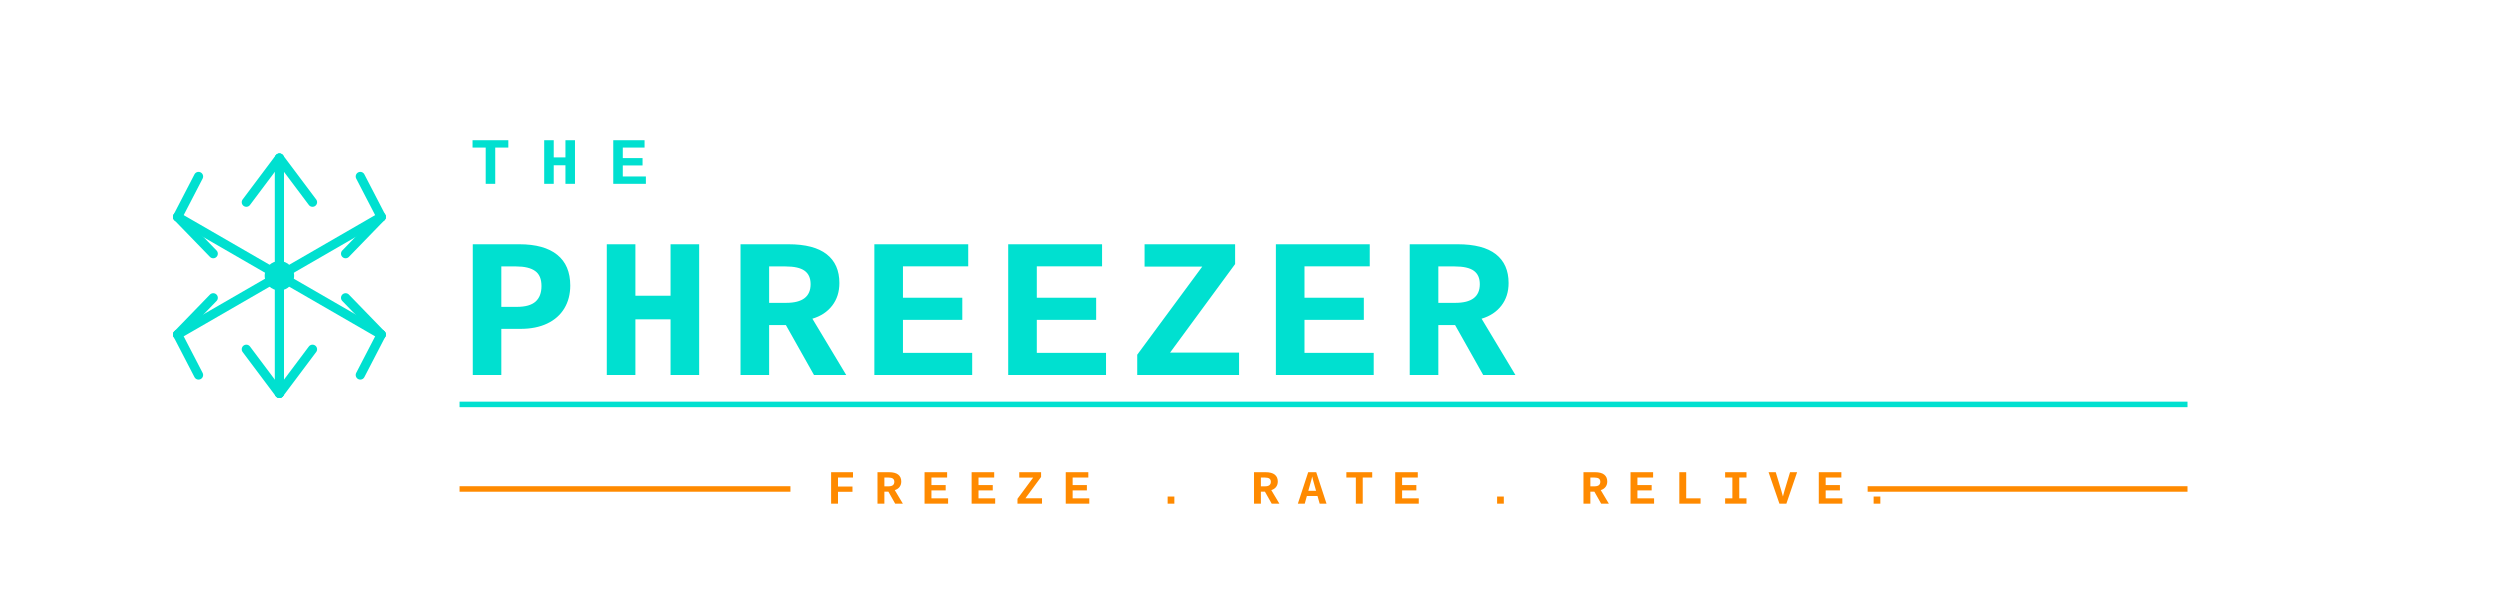
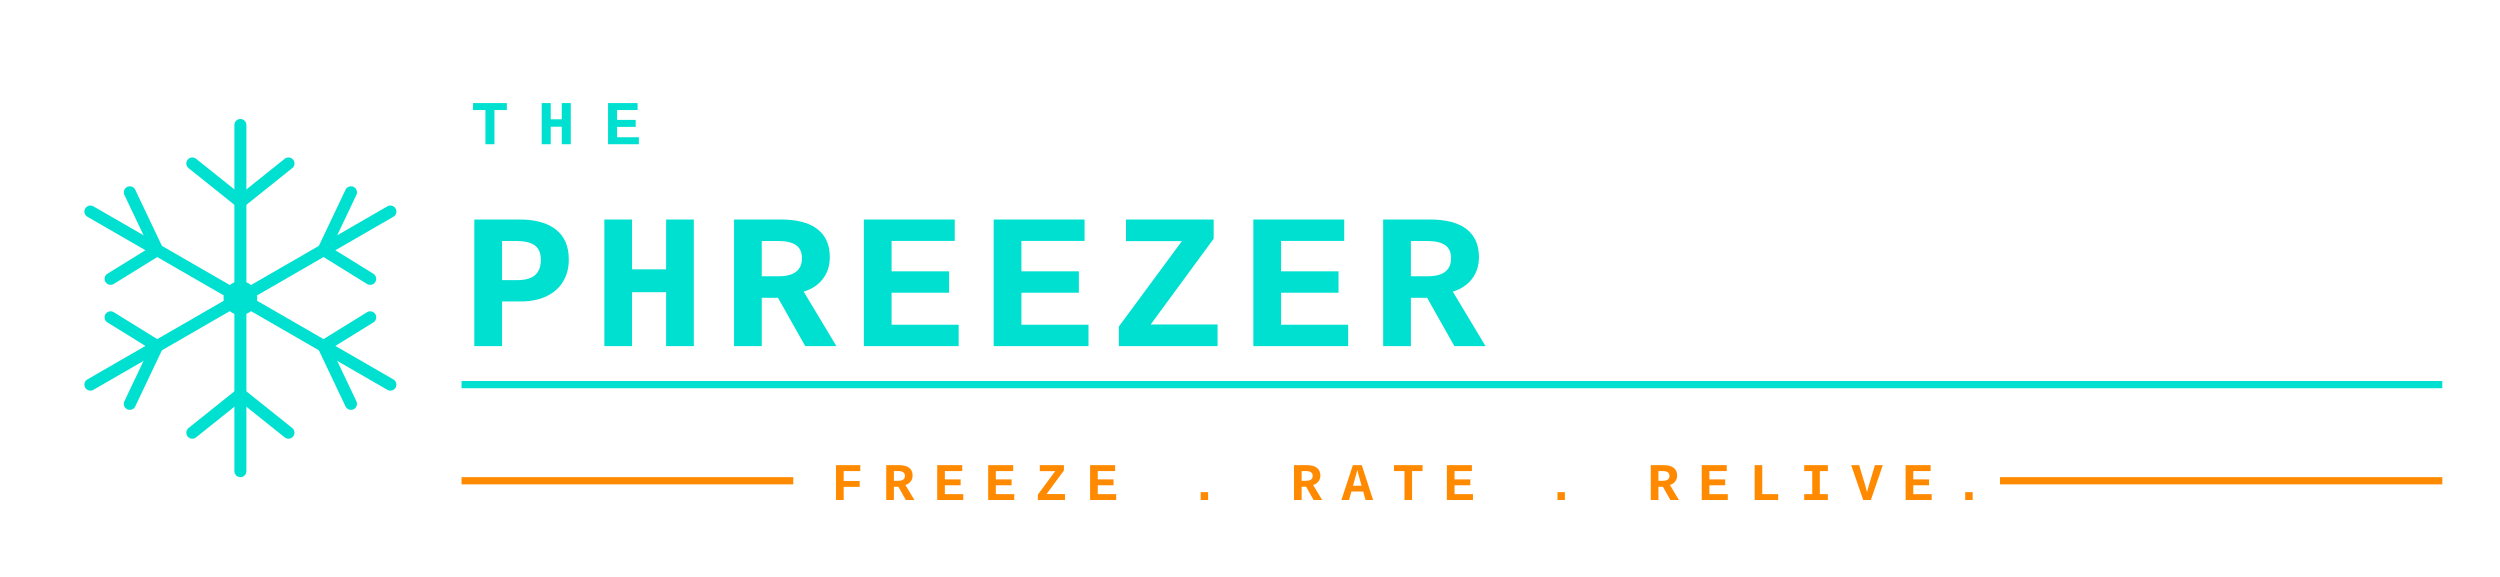
- <svg xmlns="http://www.w3.org/2000/svg" width="100%" viewBox="0 0 680 160" role="img">
-   <g transform="translate(40, 20)">
-     <g transform="translate(36, 55)" stroke="#00E0D0" stroke-width="2.5" stroke-linecap="round">
-       <line x1="0" y1="-32" x2="0" y2="32" />
-       <line x1="27.7" y1="-16" x2="-27.7" y2="16" />
-       <line x1="27.7" y1="16" x2="-27.7" y2="-16" />
-       <line x1="0" y1="-32" x2="-9" y2="-20" />
-       <line x1="0" y1="-32" x2="9" y2="-20" />
-       <line x1="0" y1="32" x2="-9" y2="20" />
-       <line x1="0" y1="32" x2="9" y2="20" />
-       <line x1="27.7" y1="-16" x2="18" y2="-6" />
-       <line x1="27.7" y1="-16" x2="22" y2="-27" />
-       <line x1="-27.7" y1="16" x2="-18" y2="6" />
-       <line x1="-27.7" y1="16" x2="-22" y2="27" />
-       <line x1="27.7" y1="16" x2="18" y2="6" />
-       <line x1="27.7" y1="16" x2="22" y2="27" />
-       <line x1="-27.7" y1="-16" x2="-18" y2="-6" />
-       <line x1="-27.7" y1="-16" x2="-22" y2="-27" />
-       <circle cx="0" cy="0" r="4" fill="#00E0D0" stroke="none" />
+ <svg xmlns="http://www.w3.org/2000/svg" width="100%" viewBox="0 0 520 120" role="img">
+   <g transform="translate(10, 8)">
+     <g transform="translate(40, 54)" stroke="#00E0D0" stroke-width="2.5" stroke-linecap="round" fill="none">
+       <line x1="0" y1="-36" x2="0" y2="36" />
+       <line x1="31.2" y1="-18" x2="-31.2" y2="18" />
+       <line x1="31.2" y1="18" x2="-31.2" y2="-18" />
+       <line x1="0" y1="-20" x2="-10" y2="-28" />
+       <line x1="0" y1="-20" x2="10" y2="-28" />
+       <line x1="0" y1="20" x2="-10" y2="28" />
+       <line x1="0" y1="20" x2="10" y2="28" />
+       <line x1="17.3" y1="-10" x2="23" y2="-22" />
+       <line x1="17.3" y1="-10" x2="27" y2="-4" />
+       <line x1="-17.3" y1="10" x2="-23" y2="22" />
+       <line x1="-17.3" y1="10" x2="-27" y2="4" />
+       <line x1="17.3" y1="10" x2="23" y2="22" />
+       <line x1="17.3" y1="10" x2="27" y2="4" />
+       <line x1="-17.3" y1="-10" x2="-23" y2="-22" />
+       <line x1="-17.3" y1="-10" x2="-27" y2="-4" />
+       <circle cx="0" cy="0" r="3.5" fill="#00E0D0" stroke="none" />
    </g>
-     <text x="88" y="30" font-family="'Orbitron', 'Courier New', monospace" font-size="18" font-weight="700" fill="#00E0D0" letter-spacing="8">THE</text>
-     <text x="85" y="82" font-family="'Orbitron', 'Courier New', monospace" font-size="54" font-weight="700" fill="#00E0D0" letter-spacing="4">PHREEZER</text>
-     <line x1="85" y1="90" x2="555" y2="90" stroke="#00E0D0" stroke-width="1.5" fill="none" />
-     <line x1="85" y1="113" x2="175" y2="113" stroke="#FF8A00" stroke-width="1.5" fill="none" />
-     <text x="185" y="117" font-family="'Orbitron', 'Courier New', monospace" font-size="13" font-weight="700" fill="#FF8A00" letter-spacing="5">FREEZE . RATE . RELIVE.</text>
-     <line x1="468" y1="113" x2="555" y2="113" stroke="#FF8A00" stroke-width="1.5" fill="none" />
+     <text x="88" y="22" font-family="'Orbitron','Courier New',monospace" font-size="13" font-weight="700" fill="#00E0D0" letter-spacing="6">THE</text>
+     <text x="86" y="64" font-family="'Orbitron','Courier New',monospace" font-size="40" font-weight="700" fill="#00E0D0" letter-spacing="3">PHREEZER</text>
+     <line x1="86" y1="72" x2="498" y2="72" stroke="#00E0D0" stroke-width="1.5" />
+     <line x1="86" y1="92" x2="155" y2="92" stroke="#FF8A00" stroke-width="1.5" />
+     <text x="163" y="96" font-family="'Orbitron','Courier New',monospace" font-size="11" font-weight="700" fill="#FF8A00" letter-spacing="4">FREEZE . RATE . RELIVE.</text>
+     <line x1="406" y1="92" x2="498" y2="92" stroke="#FF8A00" stroke-width="1.5" />
  </g>
</svg>
